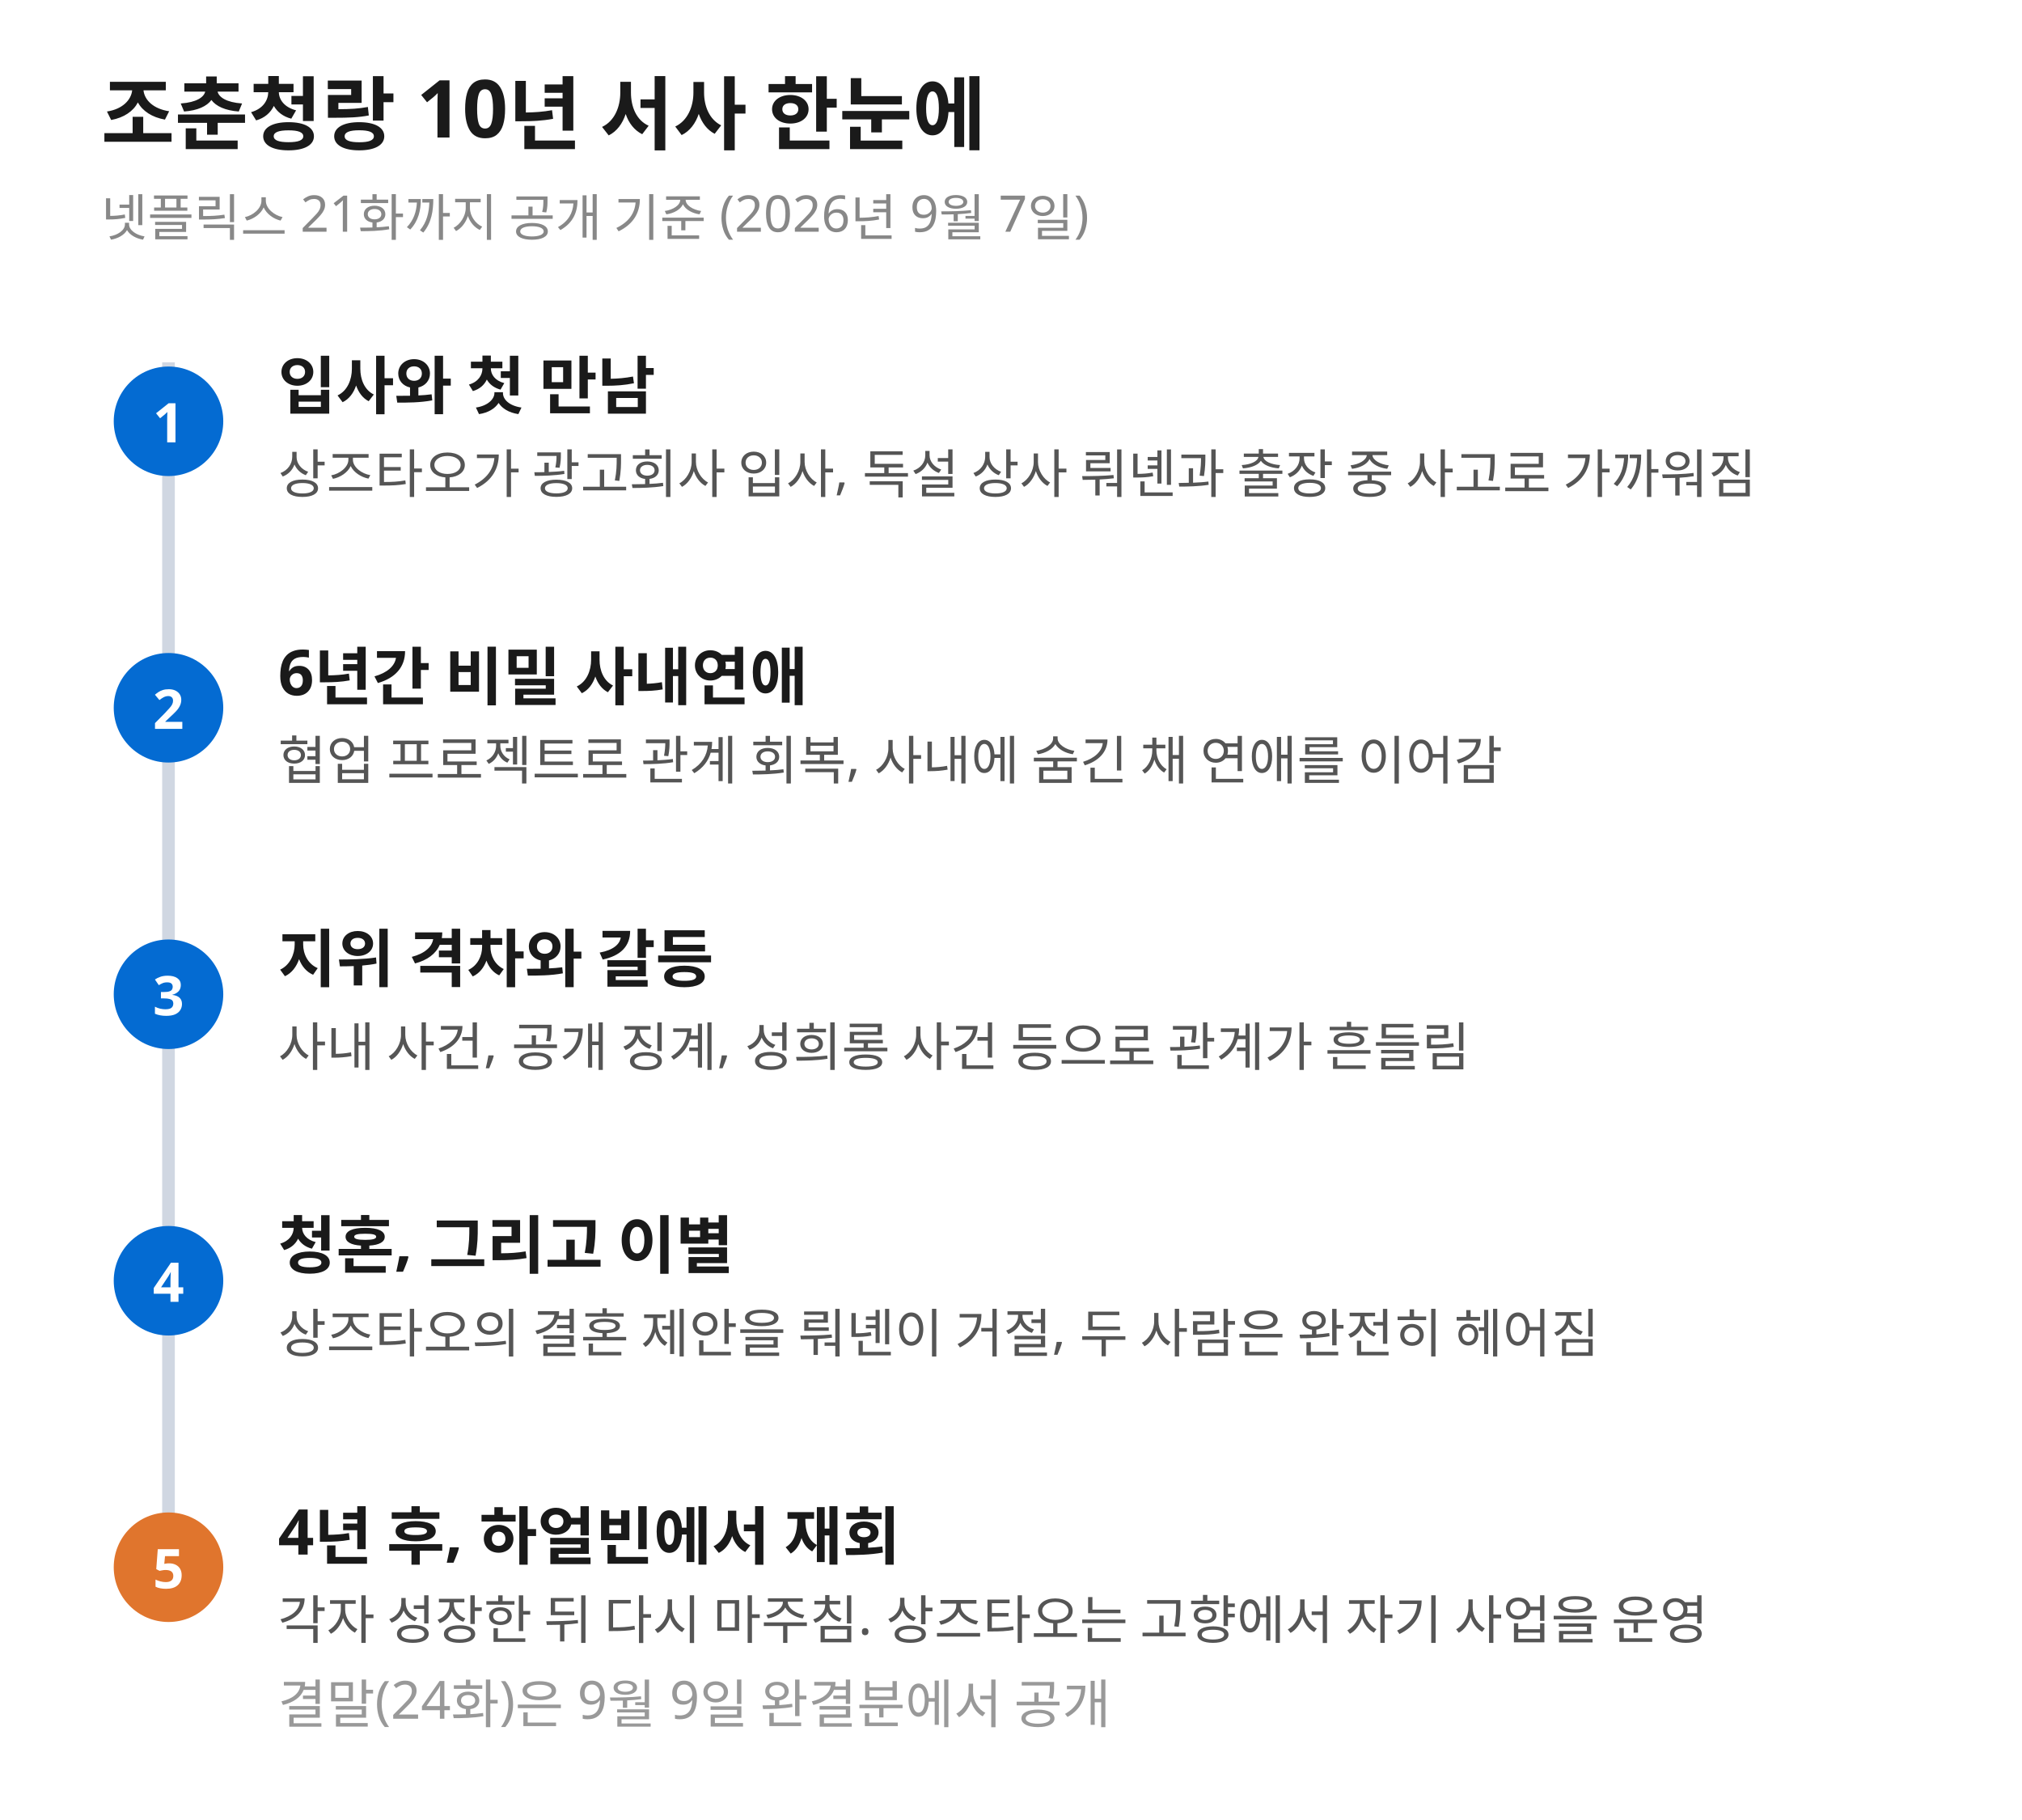
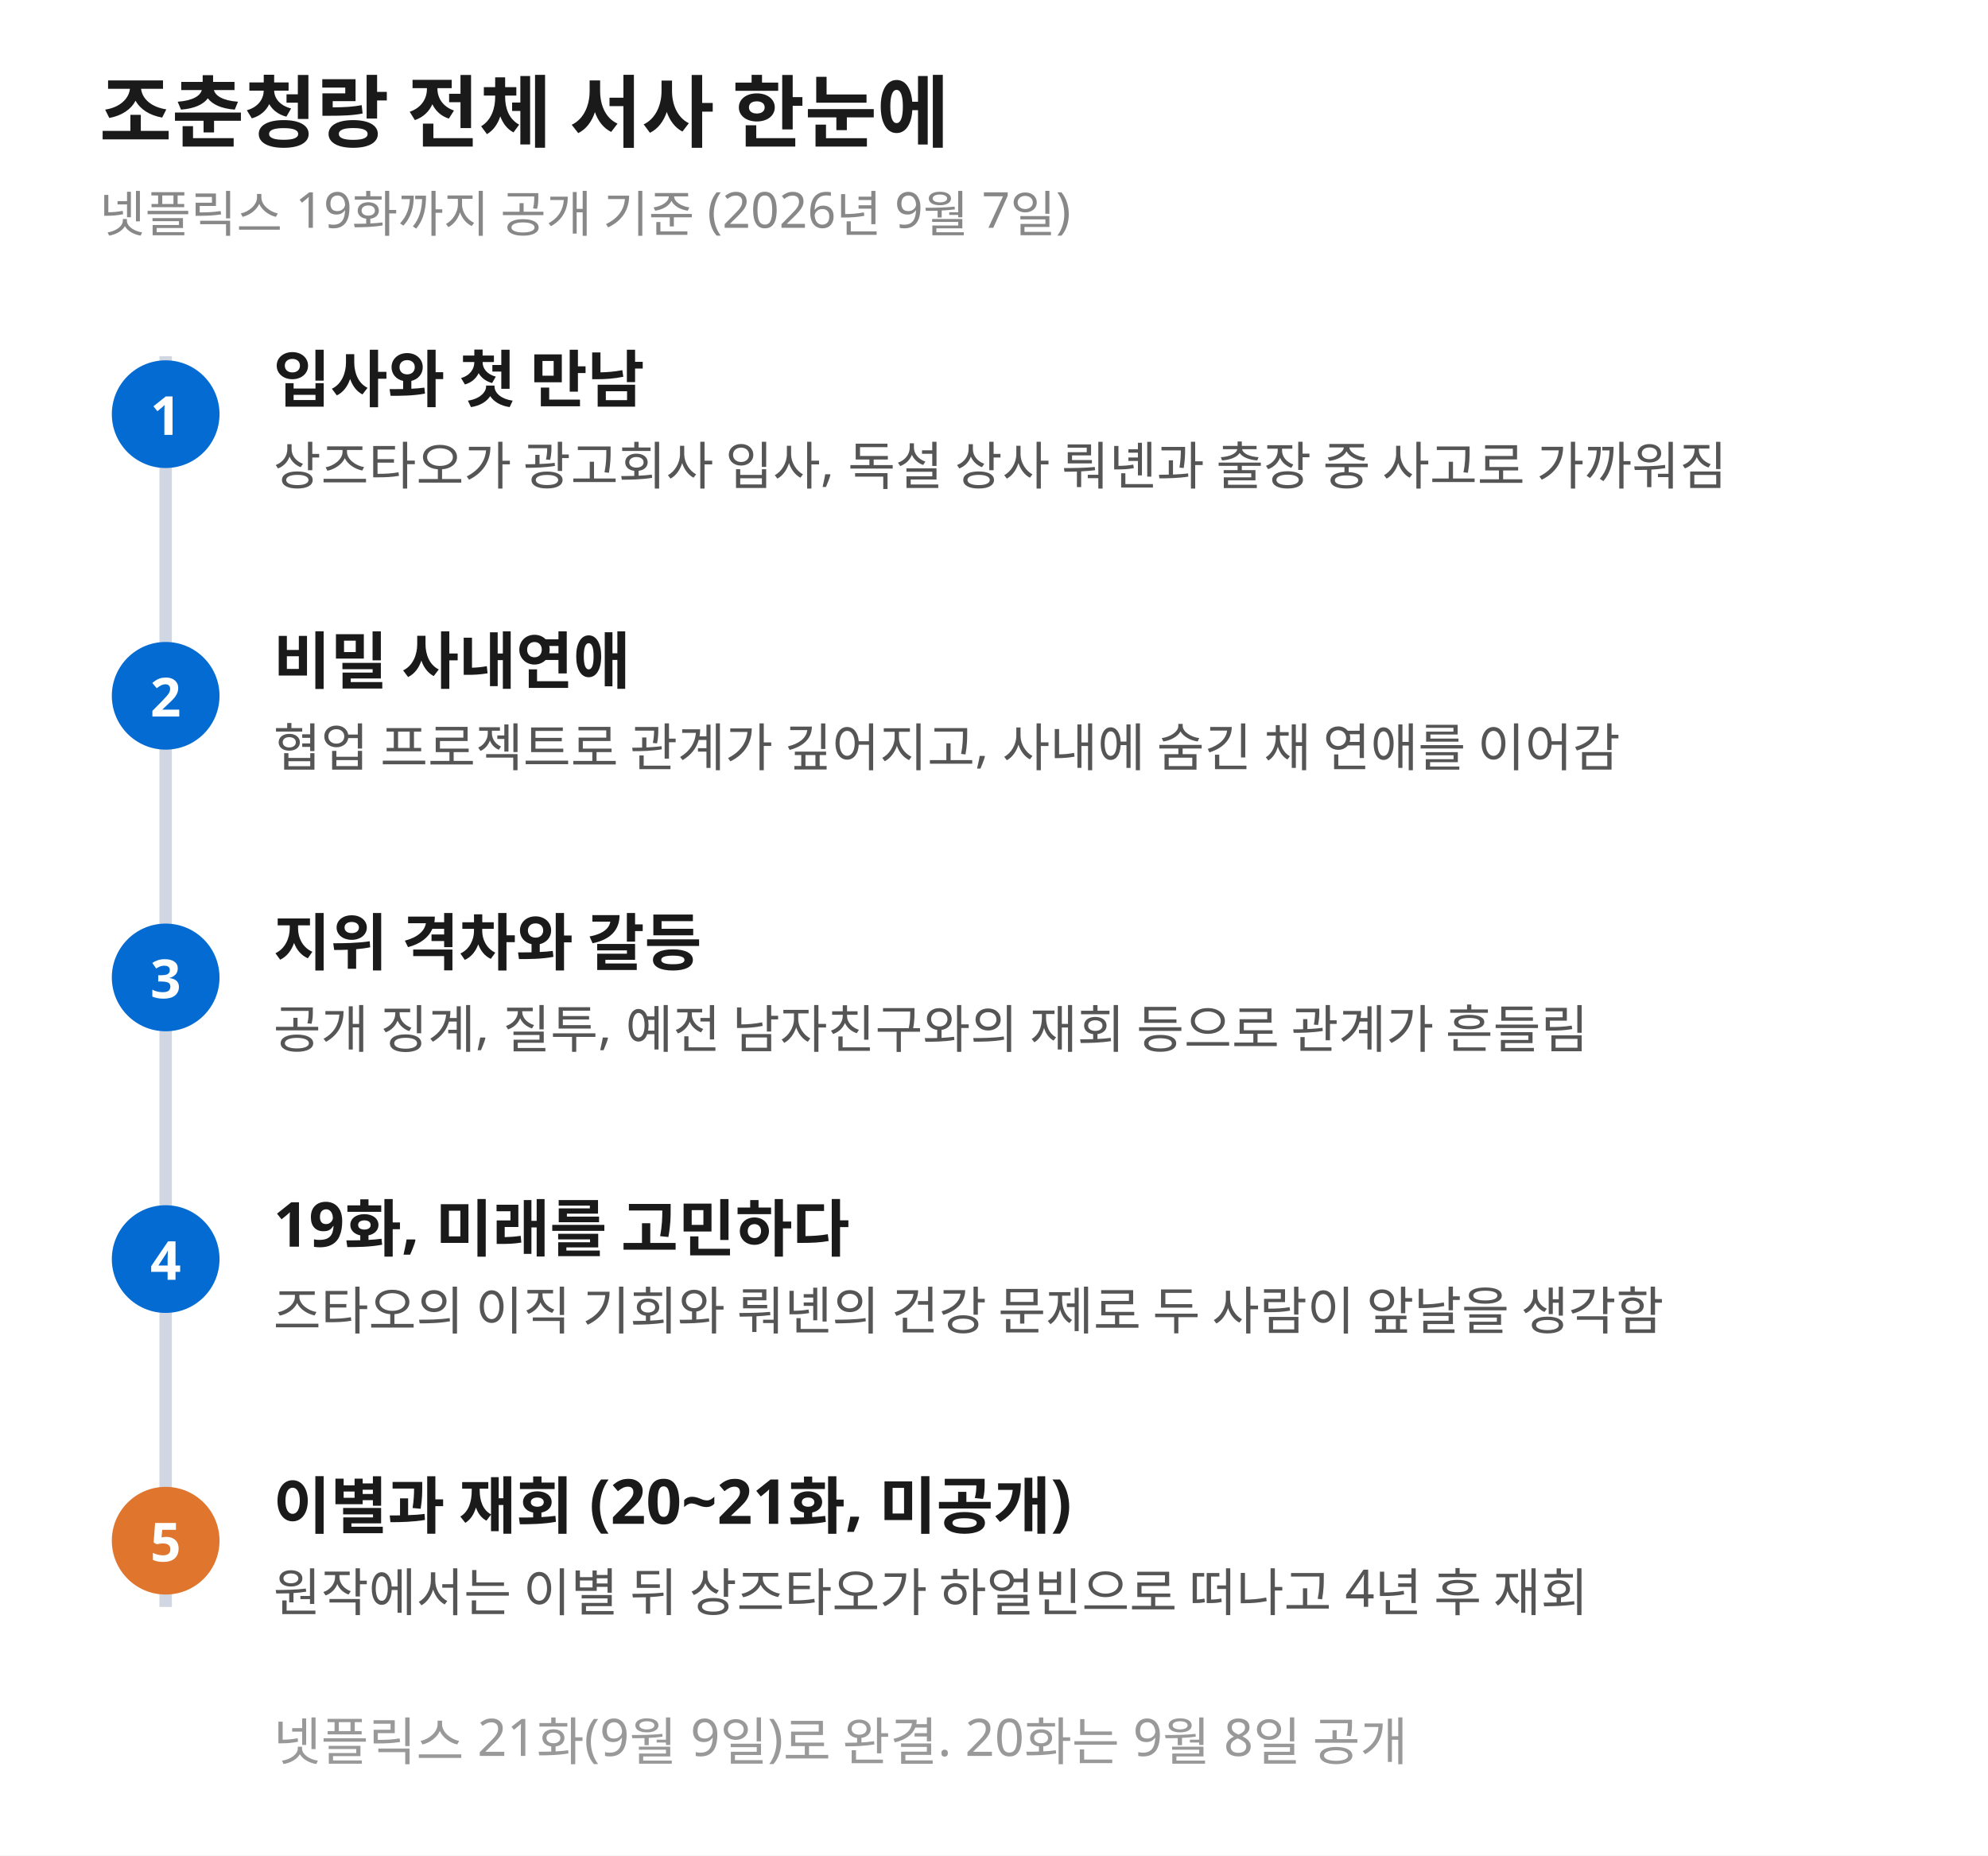
- <svg xmlns="http://www.w3.org/2000/svg" viewBox="0 0 480 432" font-family="'Apple SD Gothic Neo','Malgun Gothic',sans-serif">
-   <rect width="480" height="432" fill="#ffffff" />
-   <text x="24" y="34" font-size="19" font-weight="700" fill="#1a1a1a">조춘청랑 10년 서사 한눈에</text>
-   <text x="24" y="56" font-size="12" fill="#888">넷플릭스 21화까지 공개 기준 (2026년 9월 7일)</text>
-   <line x1="40" y1="86" x2="40" y2="372" stroke="#d0d7e2" stroke-width="3" />
+ <svg xmlns="http://www.w3.org/2000/svg" viewBox="0 0 480 448" font-family="'Apple SD Gothic Neo','Malgun Gothic',sans-serif">
+   <rect width="480" height="448" fill="#ffffff" />
+   <text x="24" y="34" font-size="19" font-weight="700" fill="#1a1a1a">조춘청랑 전체 서사 한눈에</text>
+   <text x="24" y="56" font-size="12" fill="#888">넷플릭스 19화까지 공개 기준 (2026년 9월 7일)</text>
+   <line x1="40" y1="86" x2="40" y2="388" stroke="#d0d7e2" stroke-width="3" />
  <circle cx="40" cy="100" r="13" fill="#046bd2" />
  <text x="40" y="105" font-size="13" font-weight="700" fill="#fff" text-anchor="middle">1</text>
  <text x="66" y="97" font-size="15" font-weight="700" fill="#1a1a1a">입사와 첫 만남</text>
  <text x="66" y="117" font-size="12.5" fill="#555">상즈타오가 광고회사 입사, 독설 상사 뤄녠과 출장 중 사고로 가까워짐</text>
  <circle cx="40" cy="168" r="13" fill="#046bd2" />
  <text x="40" y="173" font-size="13" font-weight="700" fill="#fff" text-anchor="middle">2</text>
-   <text x="66" y="165" font-size="15" font-weight="700" fill="#1a1a1a">6년간 비밀 사내연애</text>
-   <text x="66" y="185" font-size="12.5" fill="#555">협업 프로젝트로 관계 회복, 사내에 숨긴 채 연애를 이어감</text>
+   <text x="66" y="165" font-size="15" font-weight="700" fill="#1a1a1a">비밀 사내연애</text>
+   <text x="66" y="185" font-size="12.5" fill="#555">협업 프로젝트로 관계가 깊어지고, 사내에 숨긴 채 연애를 이어감</text>
  <circle cx="40" cy="236" r="13" fill="#046bd2" />
  <text x="40" y="241" font-size="13" font-weight="700" fill="#fff" text-anchor="middle">3</text>
  <text x="66" y="233" font-size="15" font-weight="700" fill="#1a1a1a">지위 격차와 갈등</text>
-   <text x="66" y="253" font-size="12.5" fill="#555">사내 사건, 공개 징계, 성희롱 사건 등으로 관계가 흔들림</text>
+   <text x="66" y="253" font-size="12.5" fill="#555">공개 징계, 질투, 예전 남자친구와의 재회 등으로 관계가 흔들림</text>
  <circle cx="40" cy="304" r="13" fill="#046bd2" />
  <text x="40" y="309" font-size="13" font-weight="700" fill="#fff" text-anchor="middle">4</text>
-   <text x="66" y="301" font-size="15" font-weight="700" fill="#1a1a1a">청혼, 그리고 이별</text>
-   <text x="66" y="321" font-size="12.5" fill="#555">상즈타오의 결혼 제안을 뤄녠이 거절, 두 사람은 완전히 헤어짐</text>
+   <text x="66" y="301" font-size="15" font-weight="700" fill="#1a1a1a">19화, 미래를 고민하다</text>
+   <text x="66" y="321" font-size="12.5" fill="#555">즈타오의 이직 기회와 뤄녠의 건강 문제로 두 사람이 앞날을 생각함</text>
  <circle cx="40" cy="372" r="13" fill="#e0752d" />
  <text x="40" y="377" font-size="13" font-weight="700" fill="#fff" text-anchor="middle">5</text>
-   <text x="66" y="369" font-size="15" font-weight="700" fill="#1a1a1a">4년 후, 하얼빈에서 재회</text>
-   <text x="66" y="389" font-size="12.5" fill="#555">각자 성장한 뒤 다시 마주침. 상즈타오는 고향에서 자기 사업을 운영</text>
-   <text x="66" y="409" font-size="12.5" fill="#999">결말(24화)은 9월 9일 완결분에서 공개</text>
+   <text x="66" y="369" font-size="15" font-weight="700" fill="#1a1a1a">이별과 재회 (20~21화, 미공개)</text>
+   <text x="66" y="389" font-size="12.5" fill="#555">원작에서는 이별 뒤 상즈타오가 하얼빈으로 떠나고 4년 후 재회</text>
+   <text x="66" y="425" font-size="12.5" fill="#999">넷플릭스 21화(9월 9일)로 완결. 20화는 9월 8일 공개</text>
</svg>
